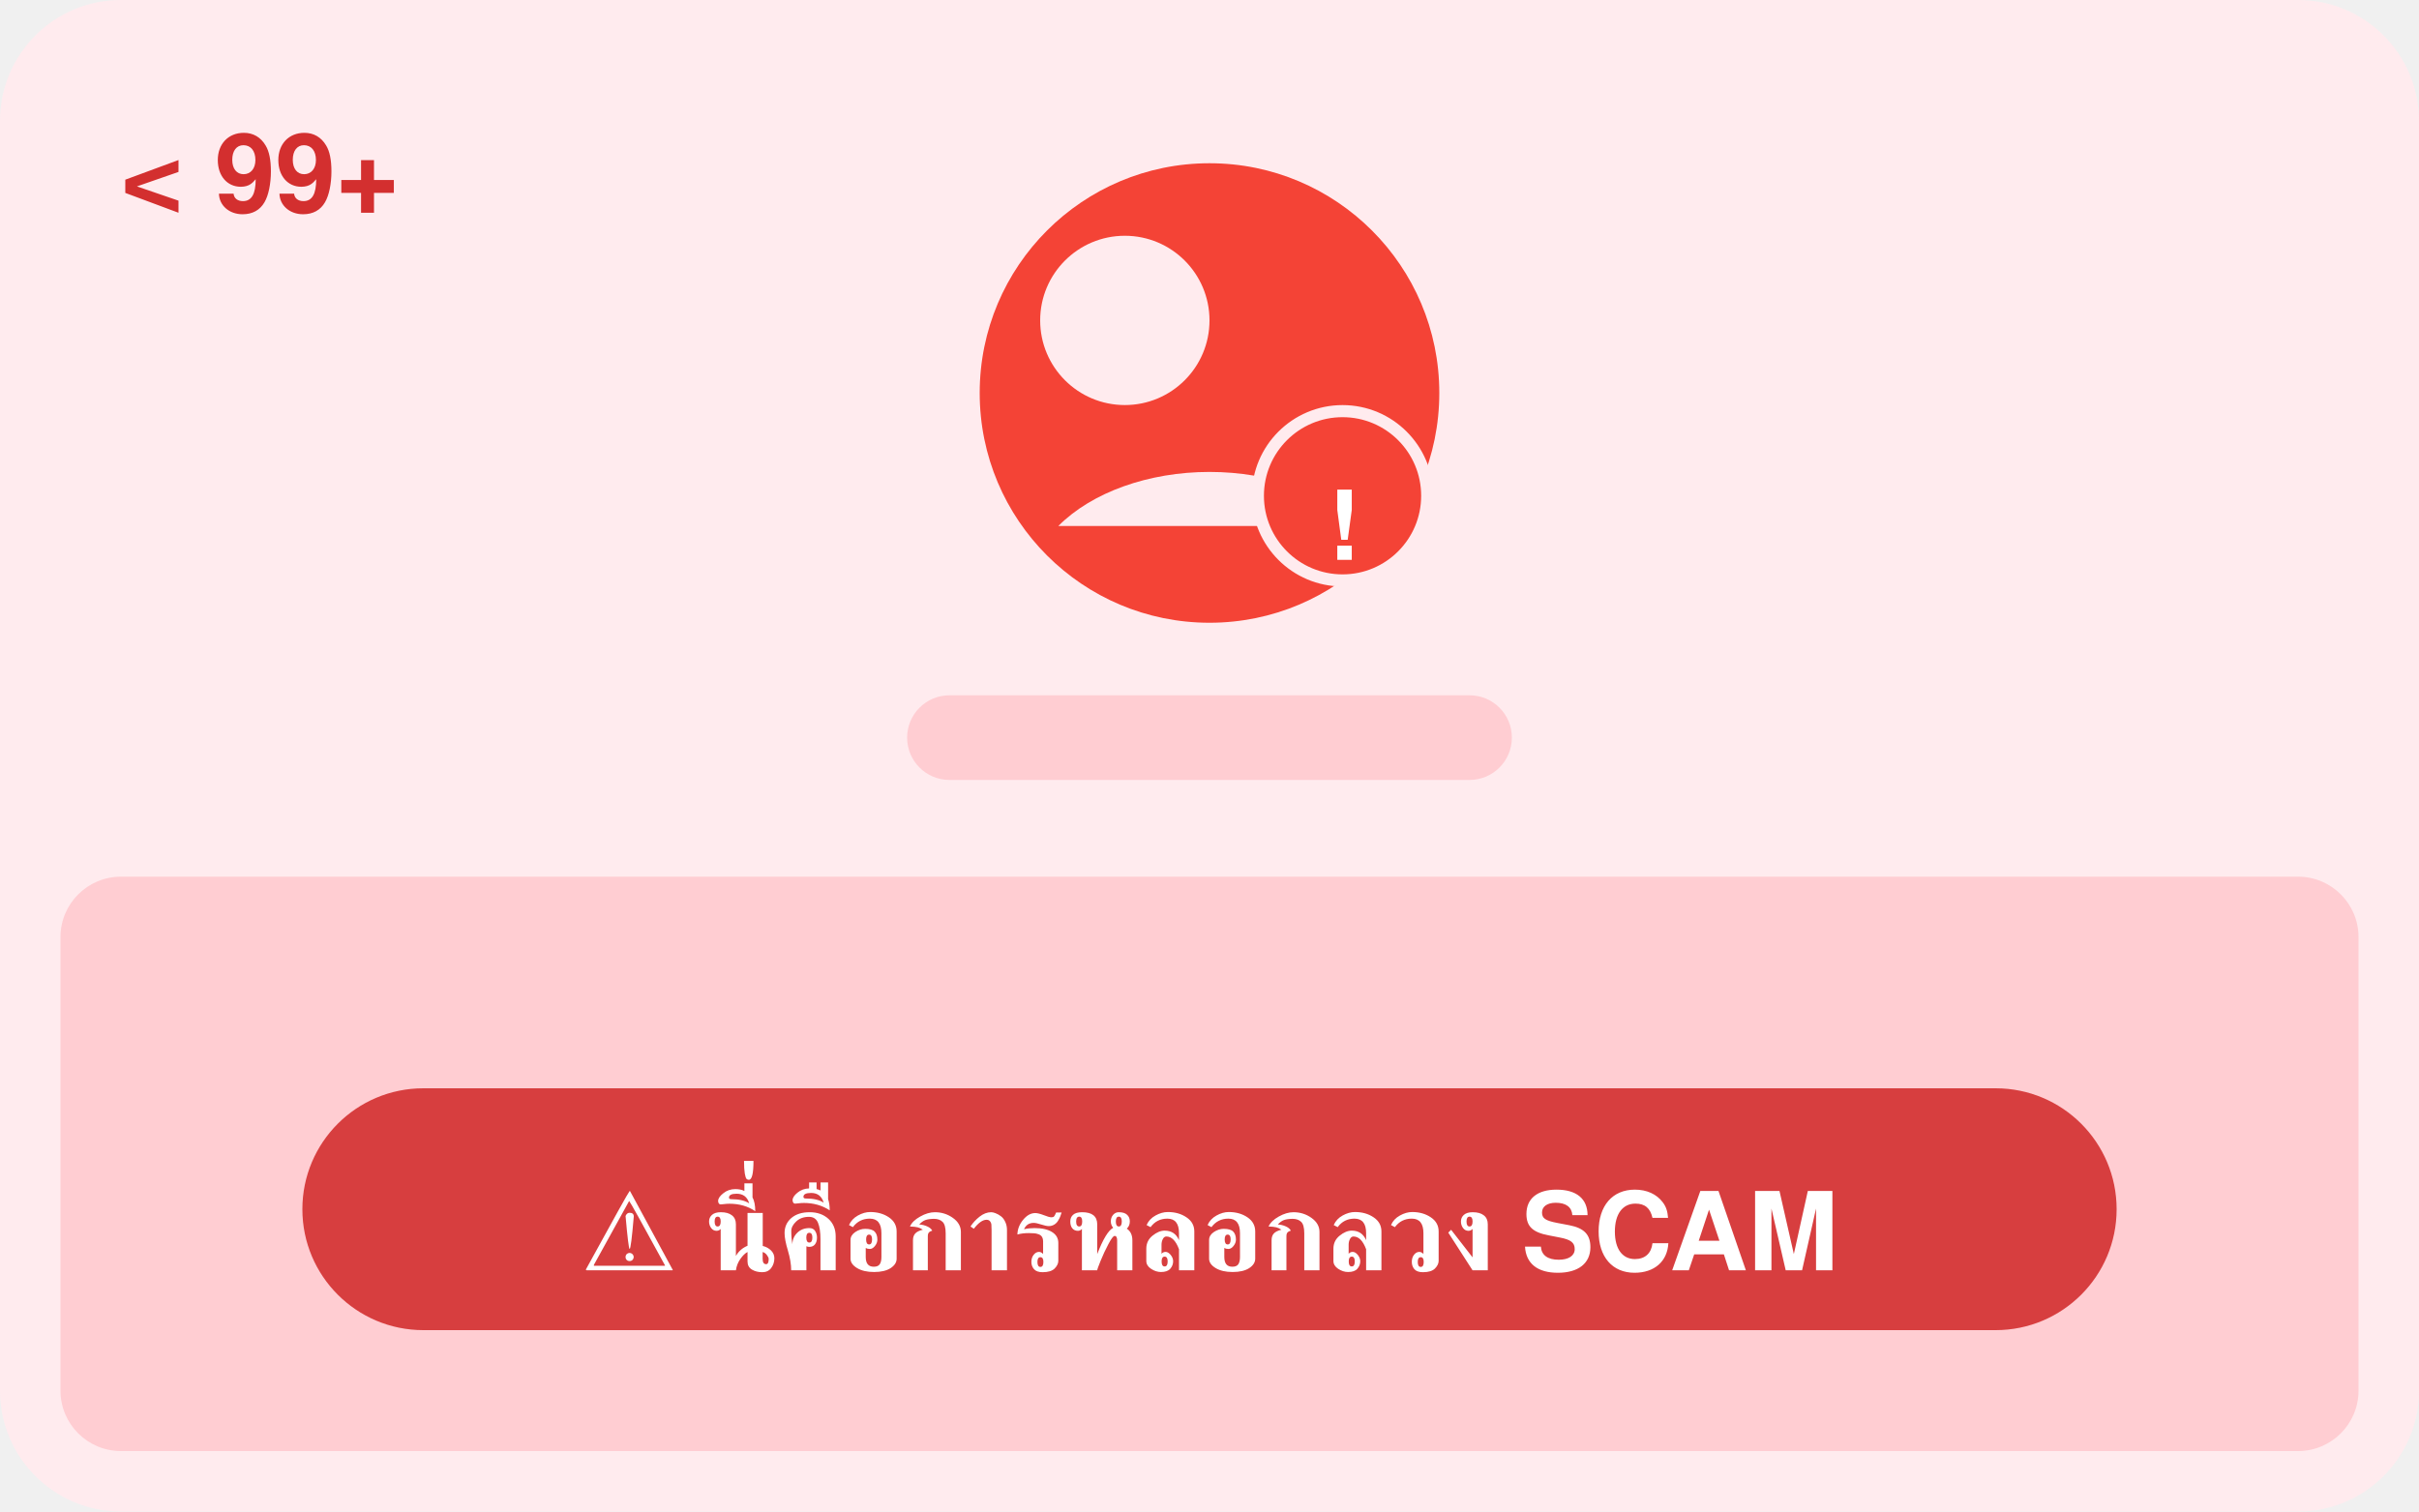
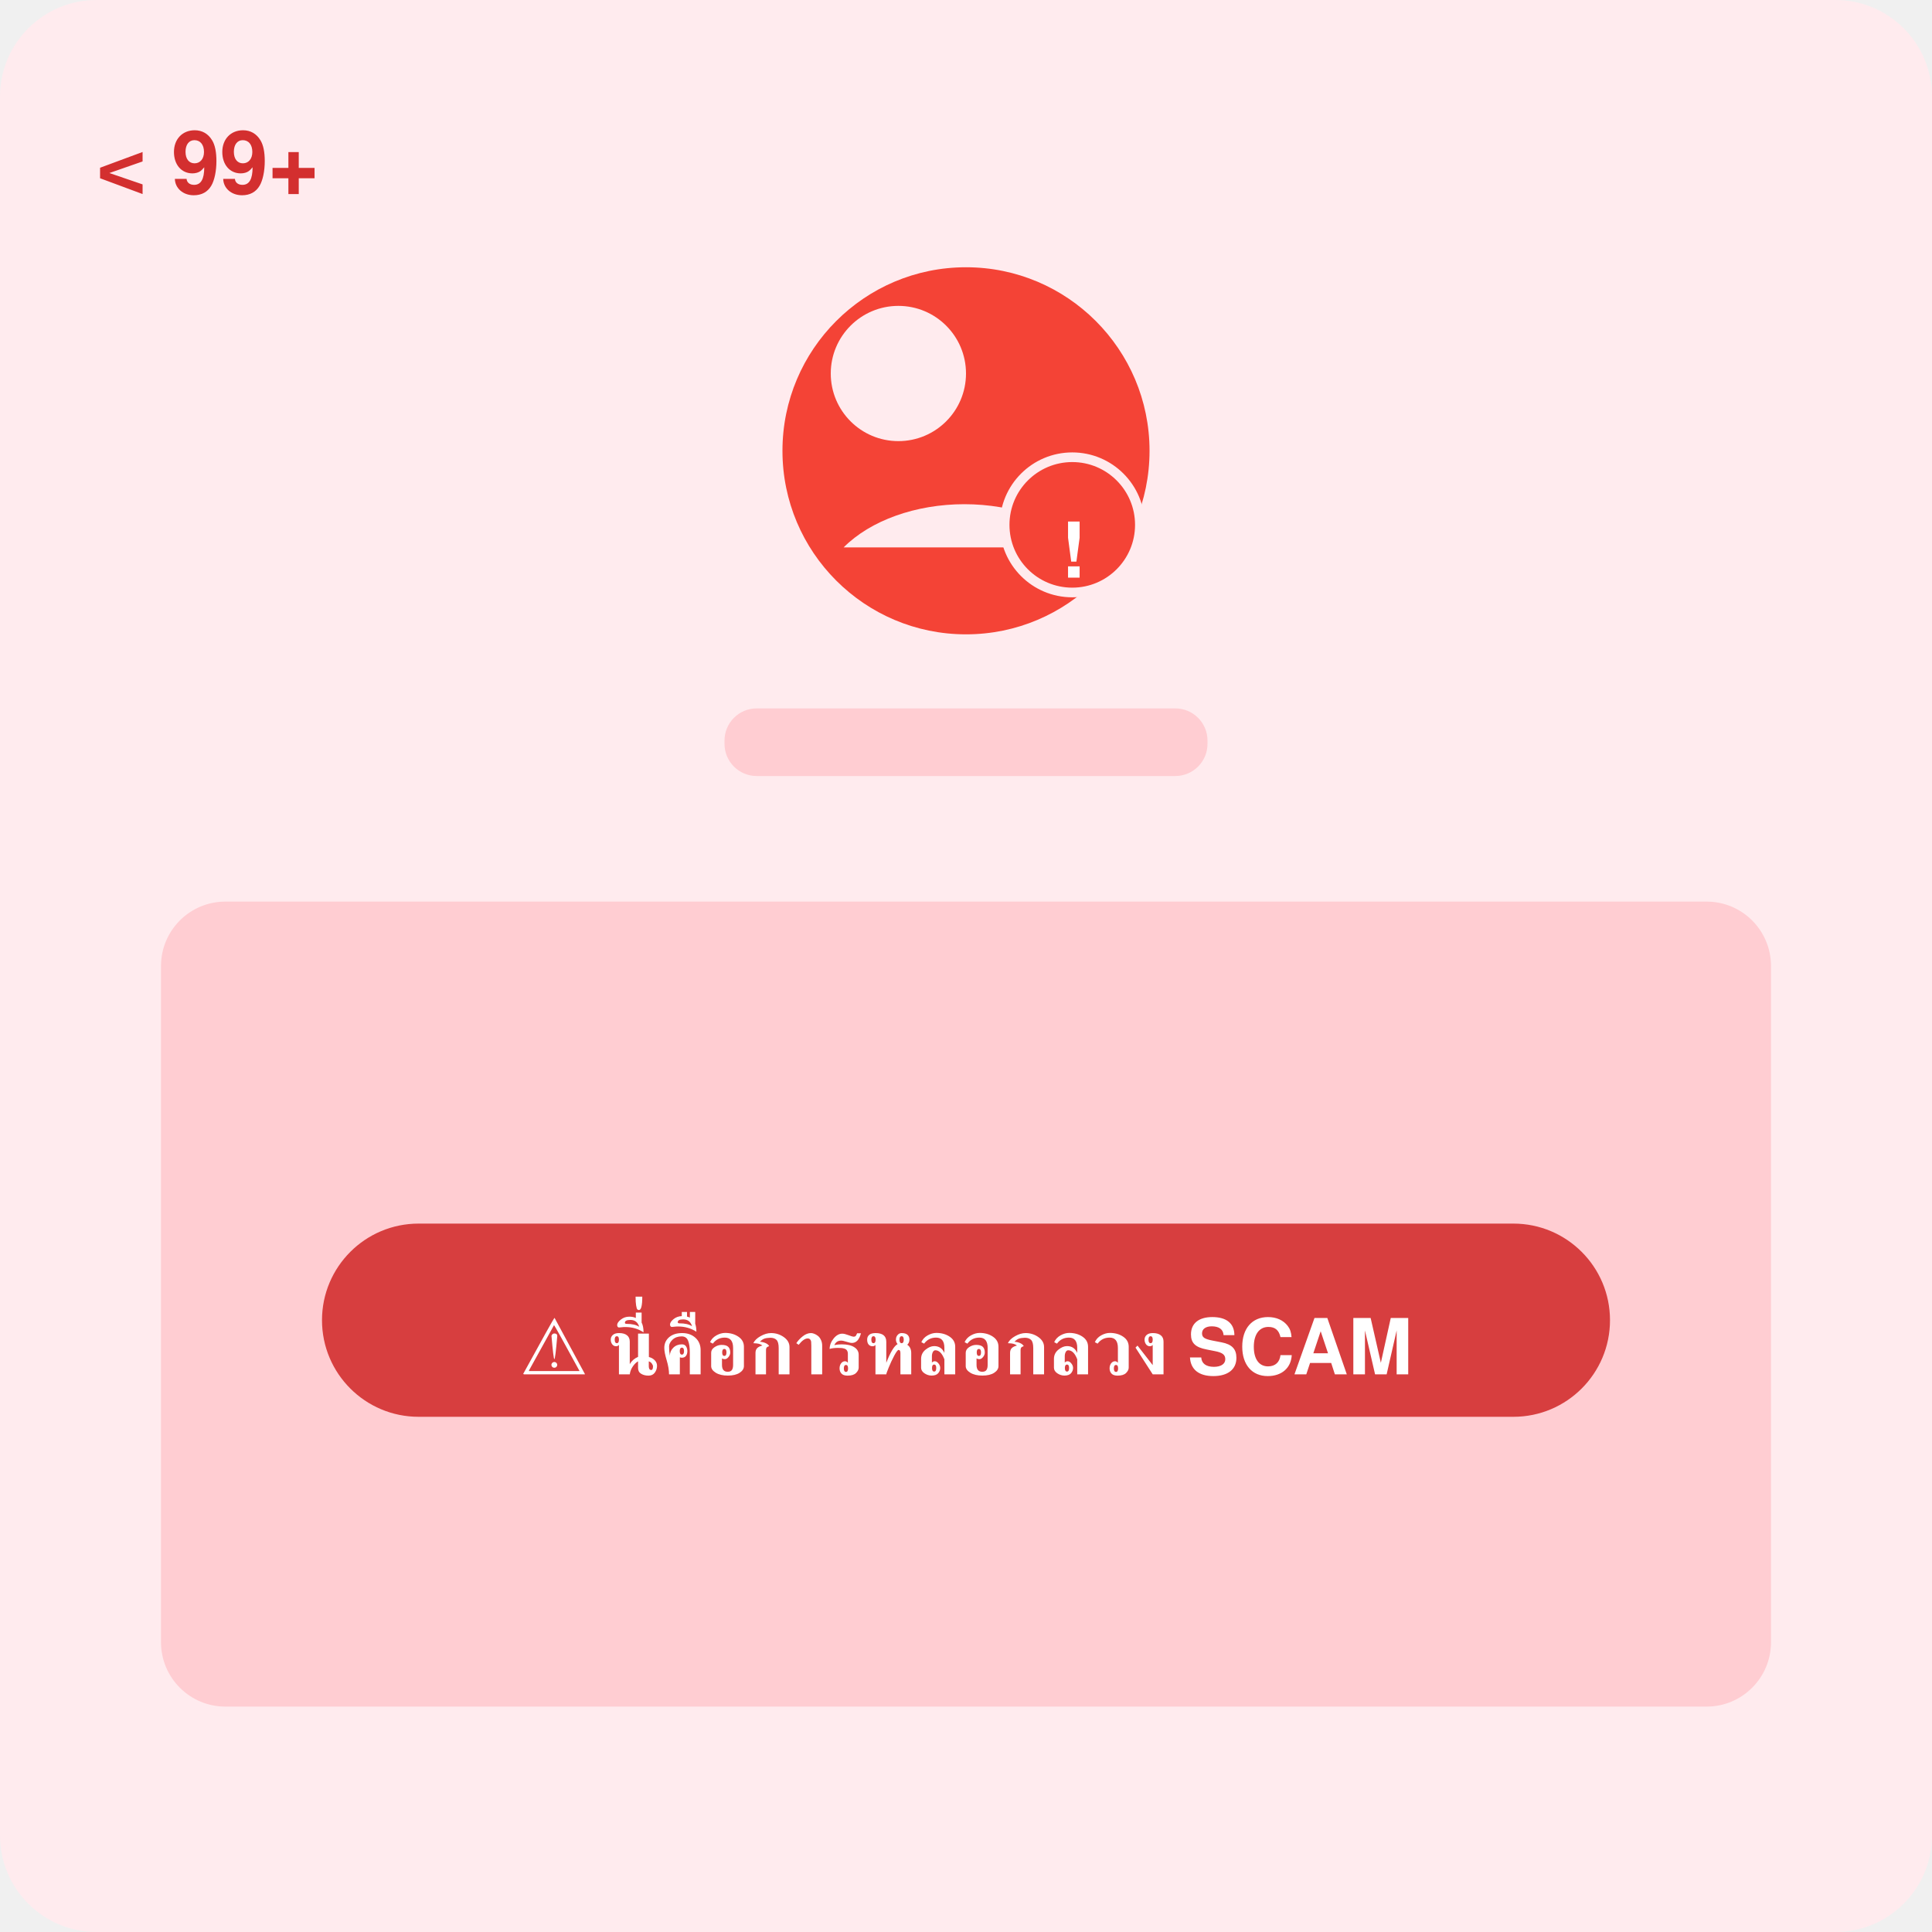
- <svg xmlns="http://www.w3.org/2000/svg" width="400" height="250" viewBox="0 0 400 250">
-   <rect x="0" y="0" width="400" height="250" rx="20" fill="#ffebee" />
-   <text x="20" y="35" font-family="Helvetica, Arial, sans-serif" font-size="18" fill="#d32f2f" font-weight="bold">&lt; 99+</text>
+ <svg xmlns="http://www.w3.org/2000/svg" width="600" height="600" viewBox="0 0 600 600">
+   <rect x="0" y="0" width="600" height="600" rx="30" fill="#ffebee" />
+   <text x="30" y="60" font-family="Helvetica, Arial, sans-serif" font-size="27" fill="#d32f2f" font-weight="bold">&lt; 99+</text>
  <g id="profile-icon">
-     <circle cx="200" cy="65" r="38" fill="#f44336" />
-     <path d="M200,53 a 14,14 0 1,1 0,-0.01 z M175,87 a 30,20 0 0,1 50,0 z" fill="#ffebee" />
+     <circle cx="300" cy="140" r="57" fill="#f44336" />
+     <path d="M300,116 a 21,21 0 1,1 0,-0.01 z M262,170 a 45,30 0 0,1 75,0 z" fill="#ffebee" />
  </g>
-   <rect x="150" y="115" width="100" height="14" rx="7" fill="#ffcdd2" />
-   <g id="warning-icon" transform="translate(222, 82)">
-     <circle cx="0" cy="0" r="14" fill="#f44336" stroke="#ffebee" stroke-width="2" />
-     <text x="0" y="5" font-family="Helvetica, Arial, sans-serif" font-size="16" font-weight="bold" text-anchor="middle" dominant-baseline="middle" fill="white">!</text>
+   <rect x="225" y="220" width="150" height="21" rx="10" fill="#ffcdd2" />
+   <g id="warning-icon" transform="translate(333, 163)">
+     <circle cx="0" cy="0" r="21" fill="#f44336" stroke="#ffebee" stroke-width="3" />
+     <text x="0" y="8" font-family="Helvetica, Arial, sans-serif" font-size="24" font-weight="bold" text-anchor="middle" dominant-baseline="middle" fill="white">!</text>
  </g>
-   <rect x="10" y="145" width="380" height="95" rx="10" fill="#ffcdd2" />
+   <rect x="50" y="280" width="500" height="250" rx="20" fill="#ffcdd2" />
  <g id="scam-warning">
-     <rect x="50" y="180" width="300" height="40" rx="20" fill="#d32f2f" fill-opacity="0.9" />
-     <text x="200" y="205" font-family="Helvetica, Arial, sans-serif" font-size="18" font-weight="bold" text-anchor="middle" dominant-baseline="middle" fill="white">⚠️ นี่คือการหลอกลวง SCAM</text>
+     <rect x="100" y="380" width="400" height="60" rx="30" fill="#d32f2f" fill-opacity="0.9" />
+     <text x="300" y="420" font-family="Helvetica, Arial, sans-serif" font-size="24" font-weight="bold" text-anchor="middle" dominant-baseline="middle" fill="white">⚠️ นี่คือการหลอกลวง SCAM</text>
  </g>
</svg>
